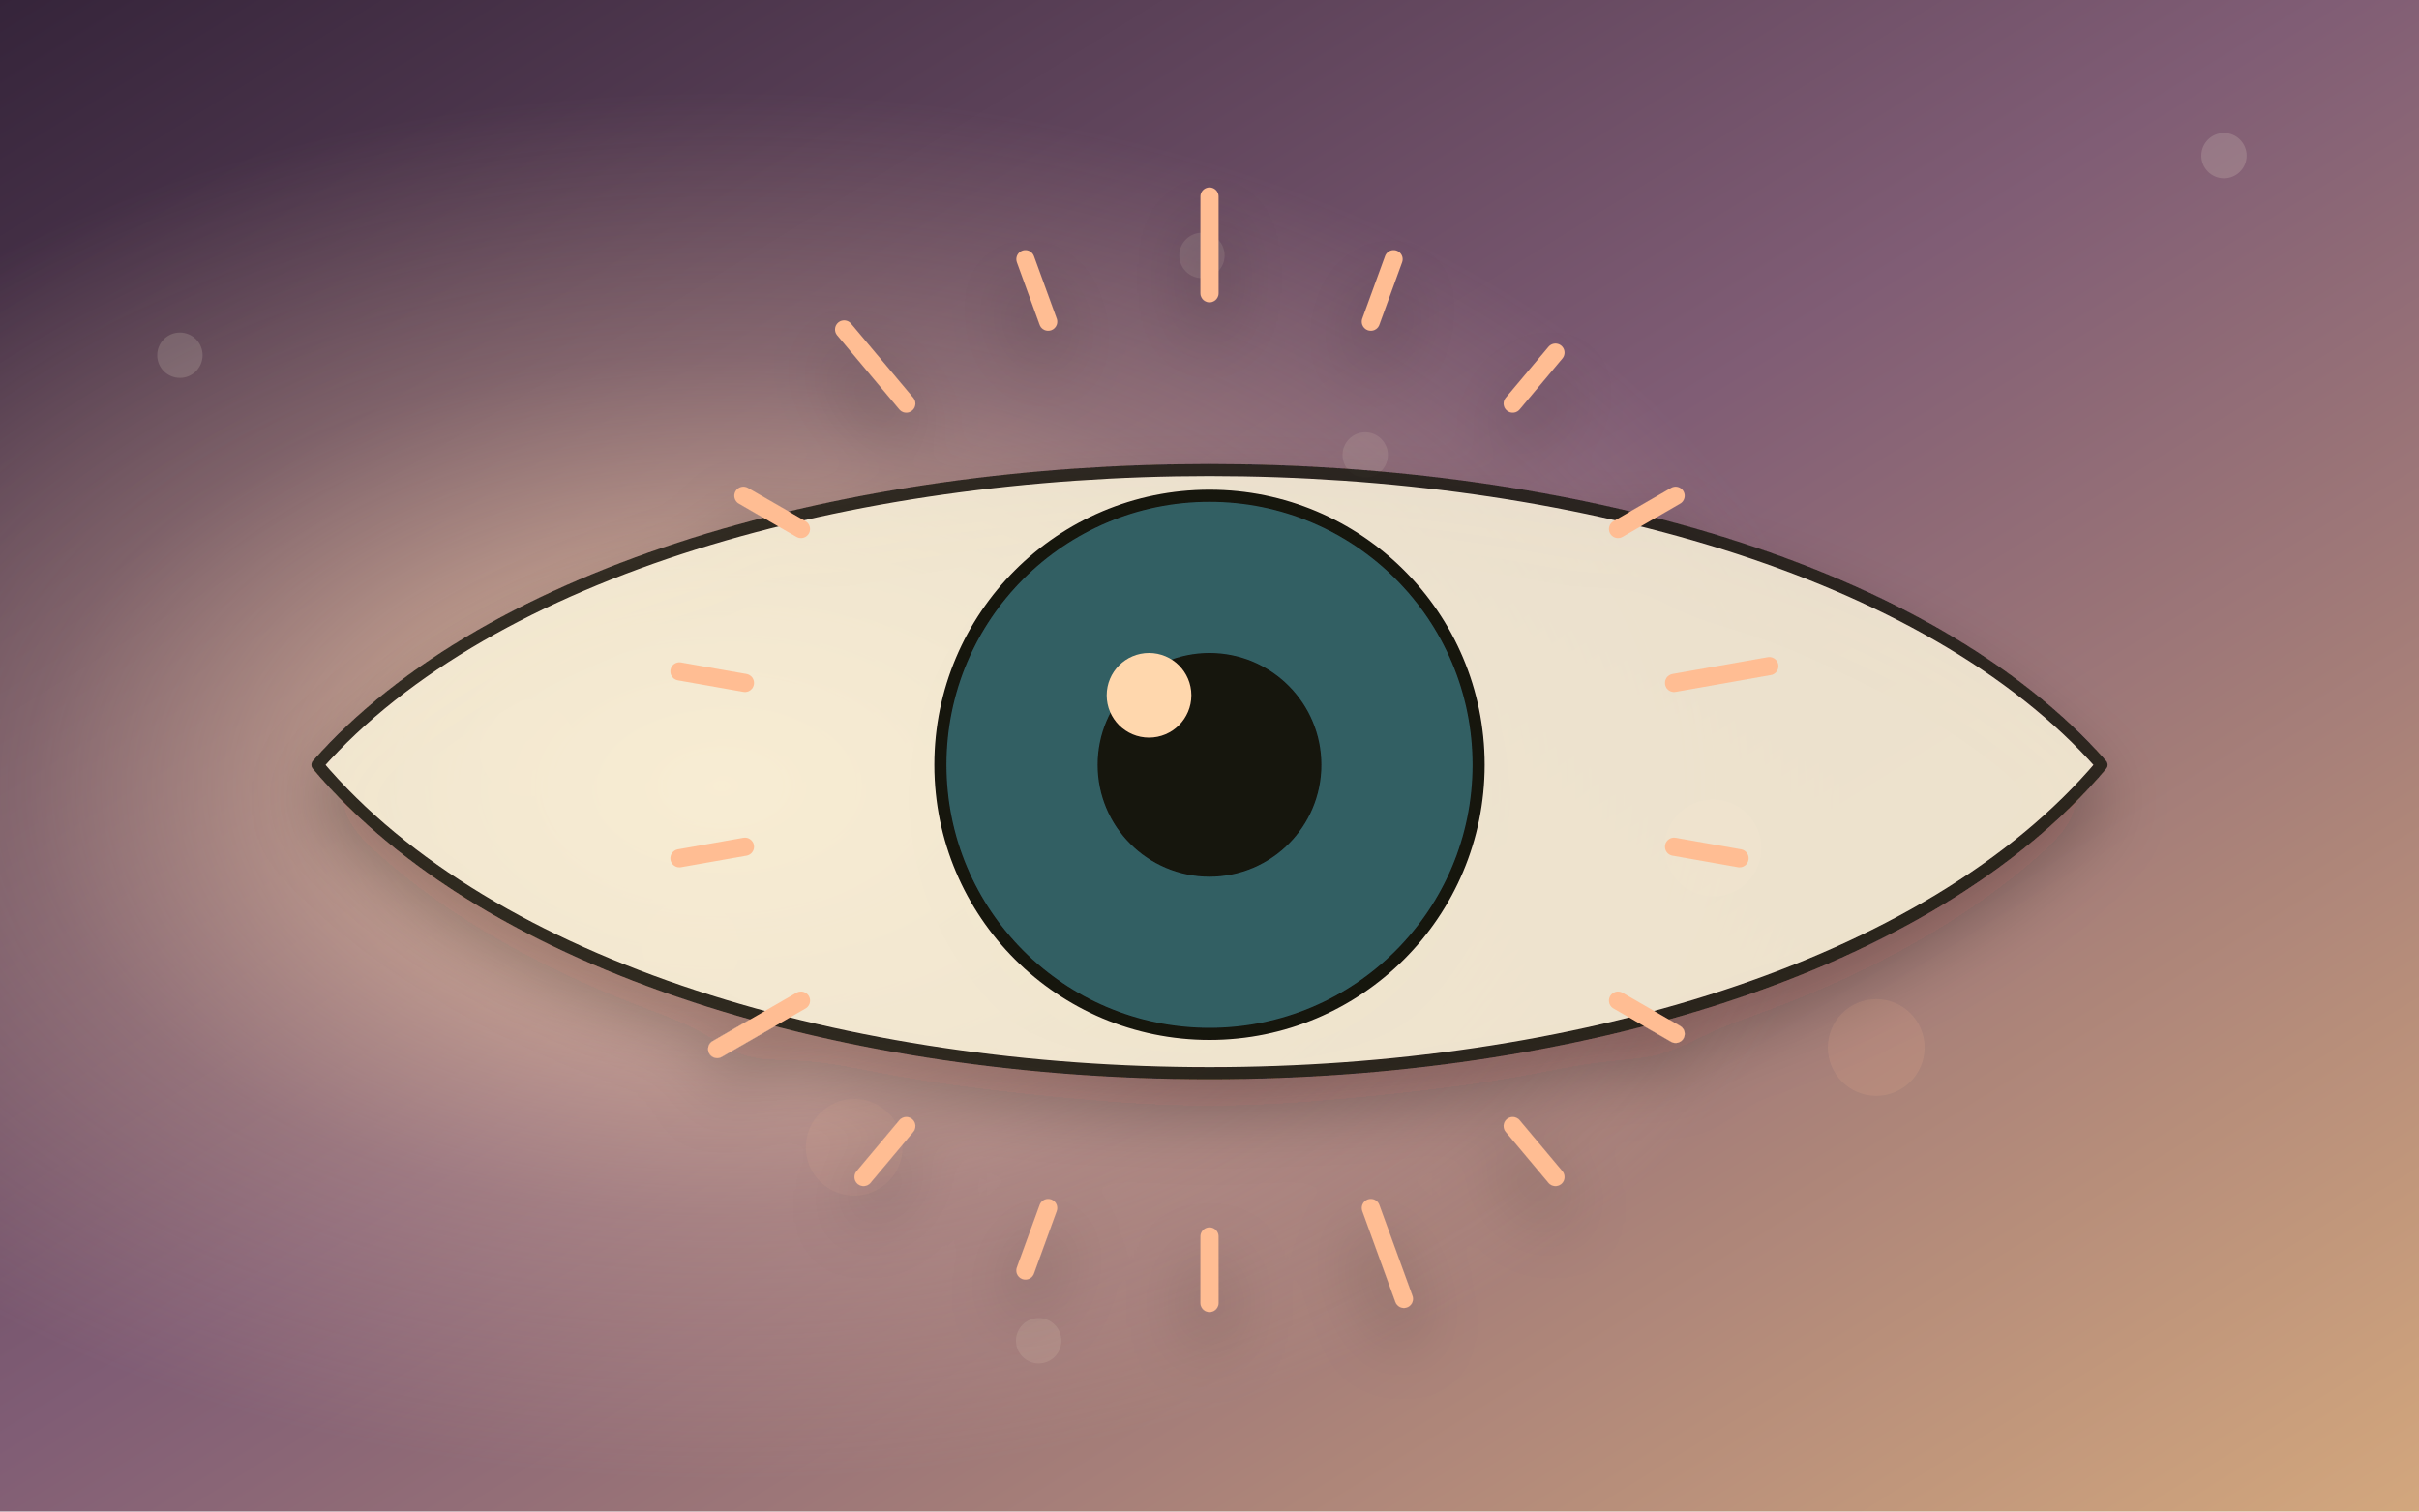
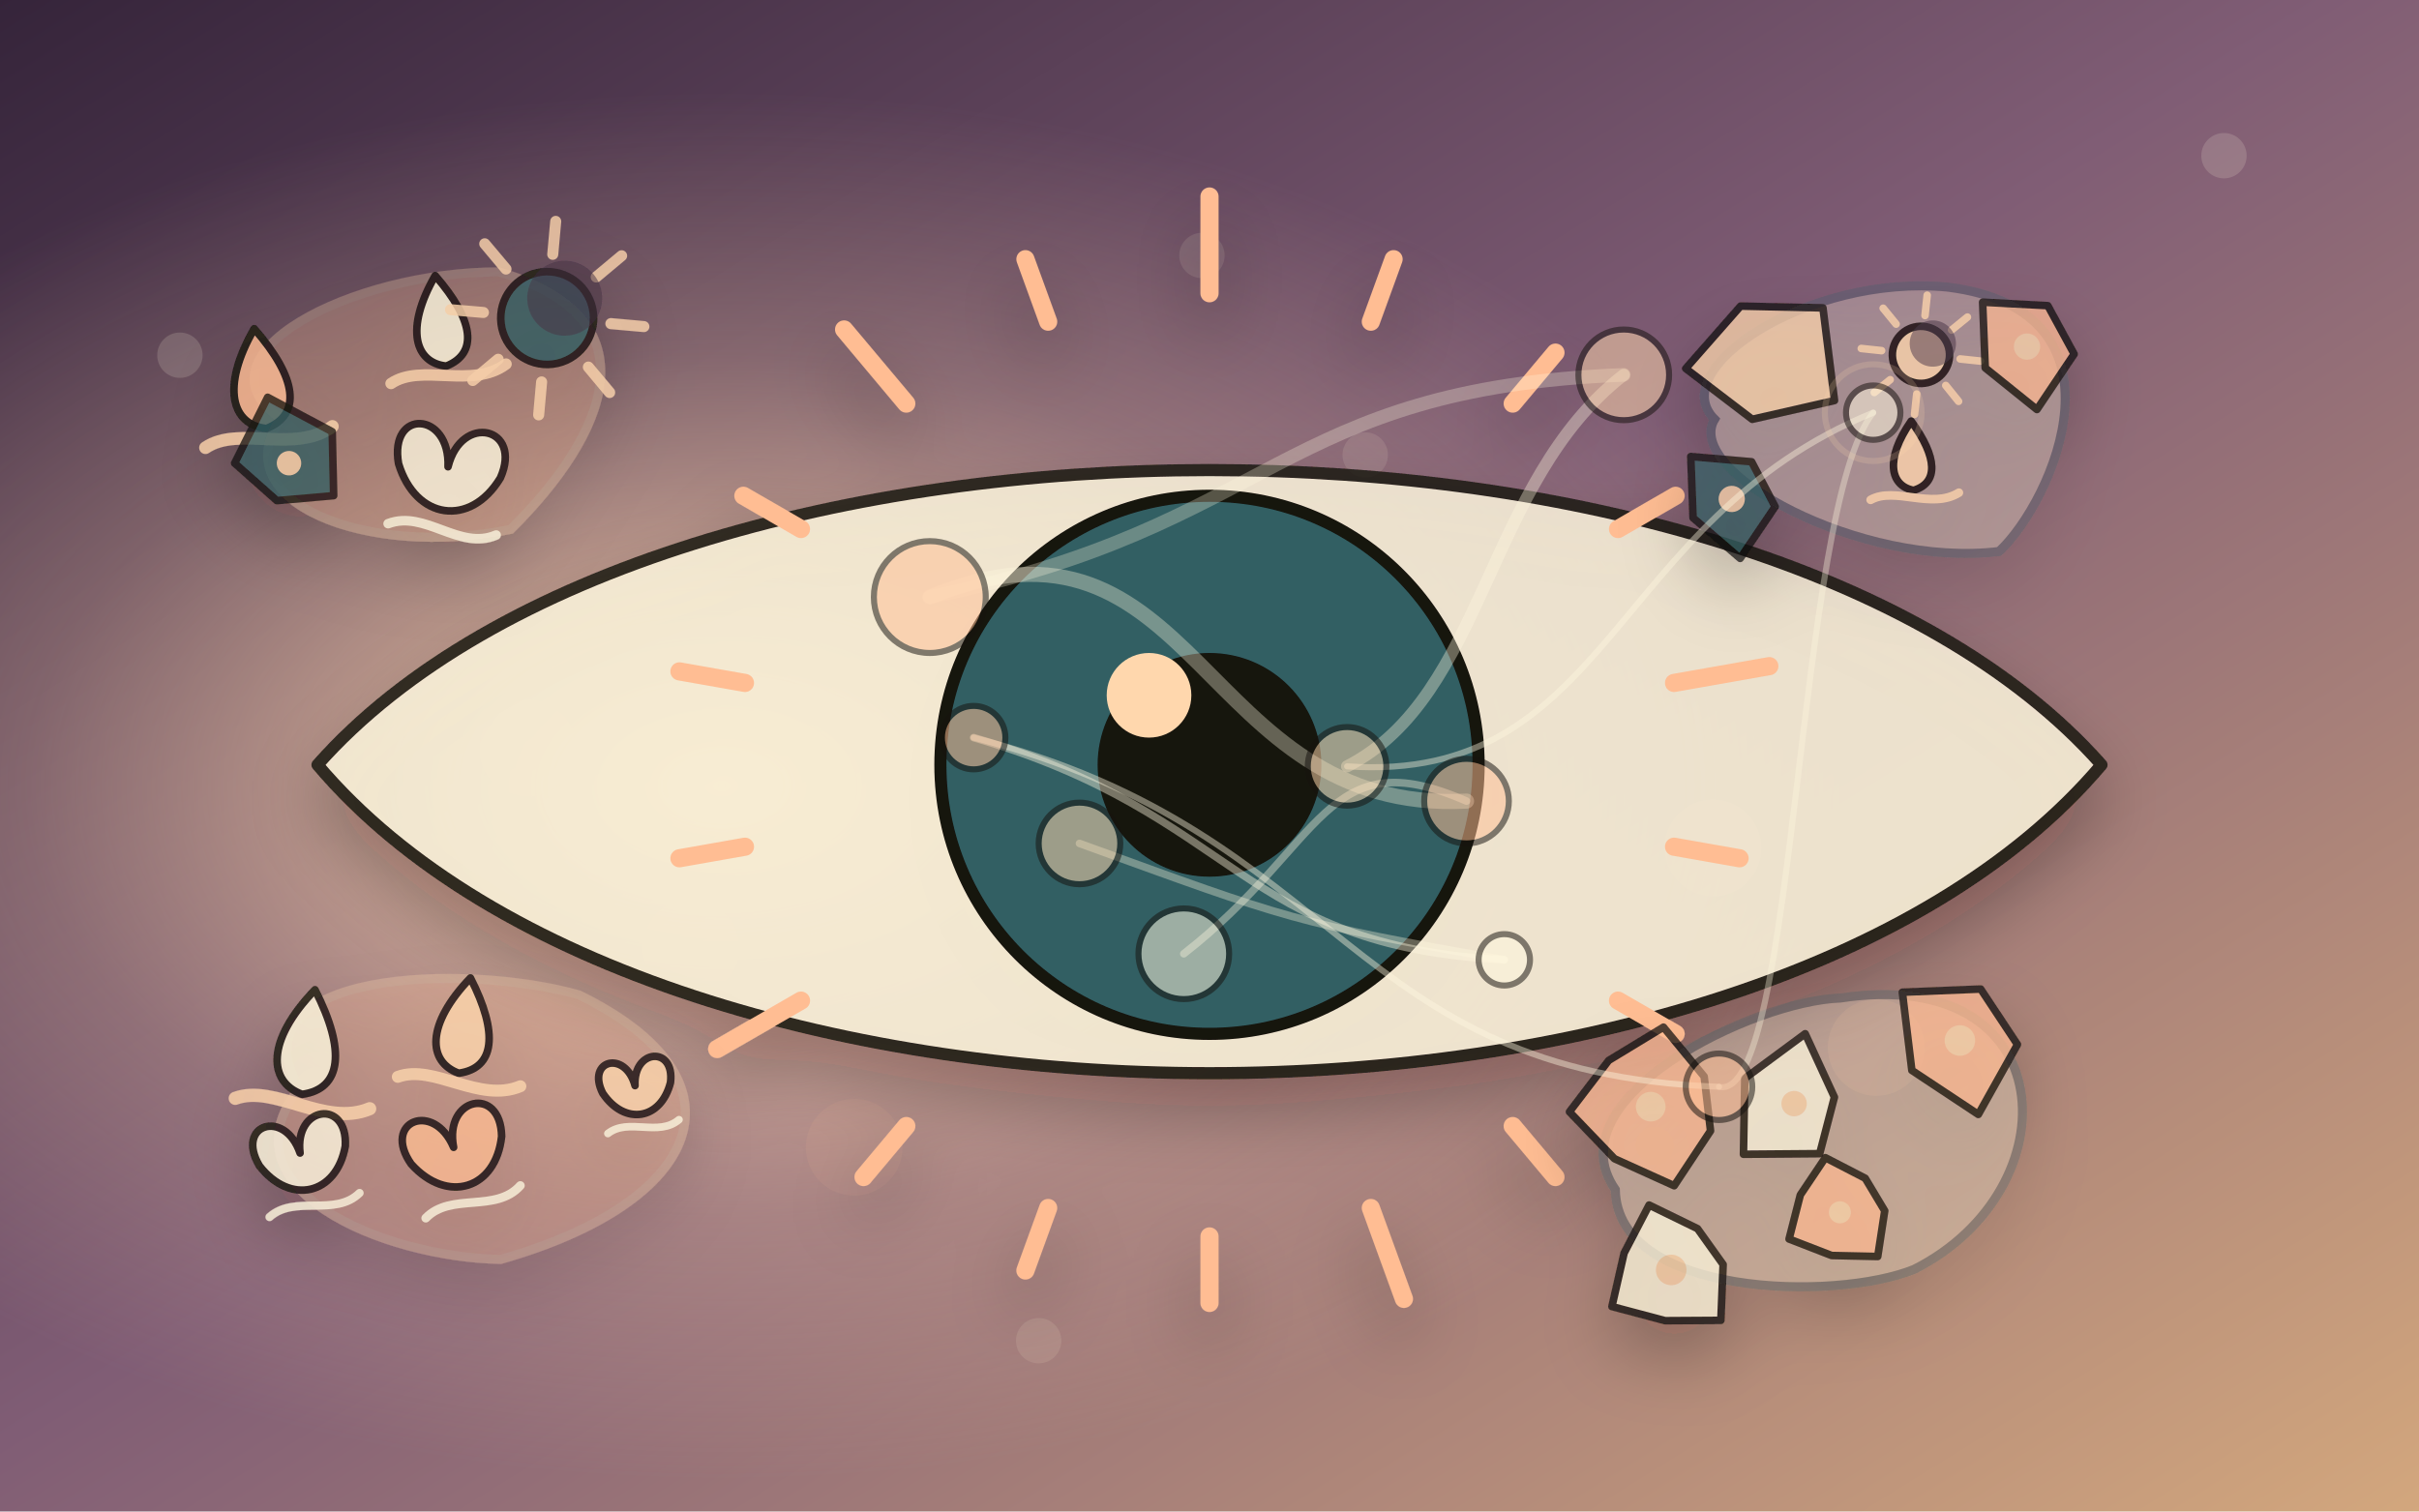
<svg xmlns="http://www.w3.org/2000/svg" width="1600" height="1000" viewBox="0 0 1600 1000" role="img" aria-labelledby="title desc">
  <defs>
    <linearGradient id="posterBg" x1="0" y1="0" x2="1" y2="1">
      <stop offset="0%" stop-color="#35243a" />
      <stop offset="48%" stop-color="#805d75" />
      <stop offset="100%" stop-color="#d3a77d" />
    </linearGradient>
    <radialGradient id="warmGlow" cx="30%" cy="52%" r="46%">
      <stop offset="0%" stop-color="#ffd7ad" stop-opacity=".88" />
      <stop offset="62%" stop-color="#ffd7ad" stop-opacity=".24" />
      <stop offset="100%" stop-color="#ffd7ad" stop-opacity="0" />
    </radialGradient>
    <filter id="posterShadow" x="-20%" y="-20%" width="140%" height="150%">
      <feDropShadow dx="0" dy="22" stdDeviation="22" flood-color="#140d08" flood-opacity=".32" />
    </filter>
    <filter id="hardInk" x="-20%" y="-20%" width="140%" height="150%">
      <feDropShadow dx="6" dy="8" stdDeviation="0" flood-color="#12100c" flood-opacity=".34" />
    </filter>
    <style>
      .ink { stroke: #16120d; stroke-width: 8; stroke-linecap: round; stroke-linejoin: round; }
      .thin { stroke: #16120d; stroke-width: 5; stroke-linecap: round; stroke-linejoin: round; }
    </style>
  </defs>
  <rect width="1600" height="1000" fill="url(#posterBg)" />
  <rect width="1600" height="1000" fill="url(#warmGlow)" />
  <circle cx="565" cy="759" r="32" fill="#ffbd93" opacity="0.08" />
  <circle cx="903" cy="301" r="15" fill="#fff8df" opacity="0.11" />
  <circle cx="1241" cy="693" r="32" fill="#ffbd93" opacity="0.13" />
  <circle cx="119" cy="235" r="15" fill="#fff8df" opacity="0.16" />
  <circle cx="457" cy="627" r="32" fill="#ffbd93" opacity="0.08" />
  <circle cx="795" cy="169" r="15" fill="#fff8df" opacity="0.11" />
  <circle cx="1133" cy="561" r="32" fill="#ffbd93" opacity="0.13" />
  <circle cx="1471" cy="103" r="15" fill="#fff8df" opacity="0.16" />
  <circle cx="349" cy="495" r="32" fill="#ffbd93" opacity="0.08" />
  <circle cx="687" cy="887" r="15" fill="#fff8df" opacity="0.11" />
  <g filter="url(#posterShadow)">
    <g id="poster-body-eye">
      <path d="M210 506 C440 246 1160 246 1390 506 C1160 778 440 778 210 506Z" fill="#fff8df" opacity=".82" class="ink" />
      <circle cx="800" cy="506" r="178" fill="#315f63" class="ink" />
      <circle cx="800" cy="506" r="74" fill="#16120d" />
      <circle cx="760" cy="460" r="28" fill="#ffd7ad" />
      <path d="M800 194 L800 130" stroke="#ffbd93" stroke-width="12" stroke-linecap="round" transform="rotate(0 800 506)" />
      <path d="M800 194 L800 150" stroke="#ffbd93" stroke-width="12" stroke-linecap="round" transform="rotate(20 800 506)" />
      <path d="M800 194 L800 150" stroke="#ffbd93" stroke-width="12" stroke-linecap="round" transform="rotate(40 800 506)" />
      <path d="M800 194 L800 150" stroke="#ffbd93" stroke-width="12" stroke-linecap="round" transform="rotate(60 800 506)" />
      <path d="M800 194 L800 130" stroke="#ffbd93" stroke-width="12" stroke-linecap="round" transform="rotate(80 800 506)" />
      <path d="M800 194 L800 150" stroke="#ffbd93" stroke-width="12" stroke-linecap="round" transform="rotate(100 800 506)" />
      <path d="M800 194 L800 150" stroke="#ffbd93" stroke-width="12" stroke-linecap="round" transform="rotate(120 800 506)" />
      <path d="M800 194 L800 150" stroke="#ffbd93" stroke-width="12" stroke-linecap="round" transform="rotate(140 800 506)" />
      <path d="M800 194 L800 130" stroke="#ffbd93" stroke-width="12" stroke-linecap="round" transform="rotate(160 800 506)" />
      <path d="M800 194 L800 150" stroke="#ffbd93" stroke-width="12" stroke-linecap="round" transform="rotate(180 800 506)" />
      <path d="M800 194 L800 150" stroke="#ffbd93" stroke-width="12" stroke-linecap="round" transform="rotate(200 800 506)" />
      <path d="M800 194 L800 150" stroke="#ffbd93" stroke-width="12" stroke-linecap="round" transform="rotate(220 800 506)" />
      <path d="M800 194 L800 130" stroke="#ffbd93" stroke-width="12" stroke-linecap="round" transform="rotate(240 800 506)" />
      <path d="M800 194 L800 150" stroke="#ffbd93" stroke-width="12" stroke-linecap="round" transform="rotate(260 800 506)" />
      <path d="M800 194 L800 150" stroke="#ffbd93" stroke-width="12" stroke-linecap="round" transform="rotate(280 800 506)" />
      <path d="M800 194 L800 150" stroke="#ffbd93" stroke-width="12" stroke-linecap="round" transform="rotate(300 800 506)" />
      <path d="M800 194 L800 130" stroke="#ffbd93" stroke-width="12" stroke-linecap="round" transform="rotate(320 800 506)" />
      <path d="M800 194 L800 150" stroke="#ffbd93" stroke-width="12" stroke-linecap="round" transform="rotate(340 800 506)" />
    </g>
  </g>
+   <g id="semantic-layer-icons" filter="url(#posterShadow)">
+     <g transform="rotate(-7.0 285.0 265.0)" opacity=".92">
+       <path d="M185.0 265.0 C130.0 216.0 243.0 174.0 340.0 186.0 C440.0 229.0 398.0 301.0 327.0 356.0 C230.0 364.0 140.0 314.0 185.0 265.0Z" fill="#ffbd93" opacity=".28" stroke="#ffd7ad" stroke-width="6" />
+       <g opacity=".86">
+         <path d="M174.8 203.6 C147.9 239.4 152.4 265.0 174.8 270.1 C199.1 263.7 199.1 239.4 174.8 203.6Z" fill="#ffbd93" class="thin" />
+         <path d="M133.2 277.8 C156.9 265.6 191.4 289.3 218.3 274.0" fill="none" stroke="#ffd7ad" stroke-width="8.3" stroke-linecap="round" />
+       </g>
+       <g opacity=".86">
+         <path d="M297.9 183.3 C273.5 215.8 277.6 239.0 297.9 243.6 C319.9 237.8 319.9 215.8 297.9 183.3Z" fill="#fff8df" class="thin" />
+         <path d="M260.2 250.6 C281.7 239.5 313.0 261.0 337.3 247.1" fill="none" stroke="#ffd7ad" stroke-width="7.5" stroke-linecap="round" />
+       </g>
+       <g opacity=".84">
+         <path d="M409.4 229.0 L430.8 233.6" stroke="#ffd7ad" stroke-width="7.3" stroke-linecap="round" />
+         <path d="M391.1 255.7 L403.0 274.1" stroke="#ffd7ad" stroke-width="7.3" stroke-linecap="round" />
+         <path d="M359.2 261.7 L354.6 283.1" stroke="#ffd7ad" stroke-width="7.3" stroke-linecap="round" />
+         <path d="M332.5 243.3 L314.1 255.2" stroke="#ffd7ad" stroke-width="7.3" stroke-linecap="round" />
+         <path d="M326.6 211.4 L305.2 206.9" stroke="#ffd7ad" stroke-width="7.3" stroke-linecap="round" />
+         <path d="M344.9 184.7 L333.0 166.4" stroke="#ffd7ad" stroke-width="7.3" stroke-linecap="round" />
+         <path d="M376.8 178.8 L381.4 157.4" stroke="#ffd7ad" stroke-width="7.3" stroke-linecap="round" />
+         <path d="M403.5 197.2 L421.9 185.3" stroke="#ffd7ad" stroke-width="7.3" stroke-linecap="round" />
+         <circle cx="368.0" cy="220.2" r="30.7" fill="#315f63" class="thin" />
+         <circle cx="381.1" cy="208.6" r="24.8" fill="#35243a" opacity=".5" />
+       </g>
+       <g opacity=".78">
+         <polygon points="213.5,319.6 175.8,318.3 151.1,290.3 178.1,249.7 217.7,277.5" fill="#315f63" class="thin" />
+         <circle cx="186.8" cy="294.7" r="8.1" fill="#ffd7ad" />
+       </g>
+       <g transform="rotate(15 289.9 318.7)" opacity=".84">
+         <path d="M255.9 312.4 C244.5 277.1 284.9 273.3 288.6 309.9 C292.4 273.3 334.0 277.1 323.9 312.4 C308.8 347.7 272.3 347.7 255.9 312.4Z" fill="#fff8df" class="thin" />
+         <path d="M254.6 352.7 C277.3 340.1 303.8 364.0 326.4 350.2" fill="none" stroke="#fff8df" stroke-width="6.3" stroke-linecap="round" />
+       </g>
+     </g>
+     <g transform="rotate(-2.0 1259.0 273.0)" opacity=".92">
+       <path d="M1134.0 273.0 C1102.0 239.0 1199.0 179.0 1291.0 191.0 C1416.0 211.0 1356.0 335.0 1319.0 367.0 C1227.0 375.0 1112.0 307.0 1134.0 273.0Z" fill="#fff8df" opacity=".28" stroke="#315f63" stroke-width="6" />
+       <g opacity=".78">
+         <polygon points="1213.7,263.4 1158.9,273.9 1116.1,238.8 1153.8,198.8 1208.2,201.9" fill="#ffd7ad" class="thin" />
+         <circle cx="1168.5" cy="235.2" r="10.4" fill="#ffd7ad" />
+       </g>
+       <g opacity=".84">
+         <path d="M1297.7 238.8 L1311.1 240.7" stroke="#ffd7ad" stroke-width="5.0" stroke-linecap="round" />
+         <path d="M1287.6 256.0 L1295.7 266.8" stroke="#ffd7ad" stroke-width="5.0" stroke-linecap="round" />
+         <path d="M1268.2 261.0 L1266.3 274.4" stroke="#ffd7ad" stroke-width="5.0" stroke-linecap="round" />
+         <path d="M1251.0 250.9 L1240.2 259.0" stroke="#ffd7ad" stroke-width="5.0" stroke-linecap="round" />
+         <path d="M1246.0 231.5 L1232.6 229.6" stroke="#ffd7ad" stroke-width="5.0" stroke-linecap="round" />
+         <path d="M1256.2 214.3 L1248.0 203.5" stroke="#ffd7ad" stroke-width="5.0" stroke-linecap="round" />
+         <path d="M1275.5 209.3 L1277.4 195.9" stroke="#ffd7ad" stroke-width="5.0" stroke-linecap="round" />
+         <path d="M1292.7 219.5 L1303.5 211.3" stroke="#ffd7ad" stroke-width="5.0" stroke-linecap="round" />
+         <circle cx="1271.9" cy="235.2" r="18.9" fill="#ffd7ad" class="thin" />
+         <circle cx="1280.0" cy="228.0" r="15.3" fill="#35243a" opacity=".5" />
+       </g>
+       <g opacity=".78">
+         <polygon points="1373.2,238.2 1347.3,274.0 1314.1,245.3 1313.9,201.8 1356.9,205.6" fill="#ffbd93" class="thin" />
+         <circle cx="1342.2" cy="232.2" r="8.7" fill="#ffd7ad" />
+       </g>
+       <g opacity=".78">
+         <polygon points="1172.0,332.2 1147.7,365.6 1117.5,337.7 1117.4,297.1 1157.5,302.0" fill="#315f63" class="thin" />
+         <circle cx="1143.5" cy="326.1" r="8.7" fill="#ffd7ad" />
+       </g>
+       <g opacity=".86">
+         <path d="M1263.9 278.8 C1245.4 303.5 1248.5 321.1 1263.9 324.6 C1280.6 320.2 1280.6 303.5 1263.9 278.8Z" fill="#ffd7ad" class="thin" />
+         <path d="M1235.3 329.9 C1251.5 321.5 1275.3 337.8 1293.8 327.2" fill="none" stroke="#ffd7ad" stroke-width="5.7" stroke-linecap="round" />
+       </g>
+     </g>
+     <g transform="rotate(7.0 319.0 735.0)" opacity=".92">
+       <path d="M197.0 735.0 C143.0 663.0 295.0 639.0 373.0 651.0 C495.0 693.0 471.0 777.0 343.0 831.0 C265.0 839.0 153.0 807.0 197.0 735.0Z" fill="#ffbd93" opacity=".28" stroke="#ffd7ad" stroke-width="6" />
+       <g opacity=".86">
+         <path d="M199.4 668.9 C171.2 706.4 175.9 733.2 199.4 738.6 C224.8 731.9 224.8 706.4 199.4 668.9Z" fill="#fff8df" class="thin" />
+         <path d="M155.8 746.6 C180.6 733.9 216.8 758.7 244.9 742.6" fill="none" stroke="#ffd7ad" stroke-width="8.7" stroke-linecap="round" />
+       </g>
+       <g opacity=".86">
+         <path d="M300.5 648.6 C274.9 682.8 279.1 707.2 300.5 712.1 C323.7 706.0 323.7 682.8 300.5 648.6Z" fill="#ffd7ad" class="thin" />
+         <path d="M260.8 719.4 C283.4 707.8 316.3 730.4 342.0 715.7" fill="none" stroke="#ffd7ad" stroke-width="7.9" stroke-linecap="round" />
+       </g>
+       <g transform="rotate(-16 419.6 711.4)" opacity=".84">
+         <path d="M396.9 707.2 C389.4 683.7 416.2 681.2 418.8 705.6 C421.3 681.2 449.0 683.7 442.3 707.2 C432.2 730.8 407.8 730.8 396.9 707.2Z" fill="#ffd7ad" class="thin" />
+         <path d="M396.1 734.1 C411.2 725.7 428.8 741.7 444.0 732.4" fill="none" stroke="#fff8df" stroke-width="5.0" stroke-linecap="round" />
+       </g>
+       <g transform="rotate(-20 206.4 784.1)" opacity=".84">
+         <path d="M177.2 778.7 C167.5 748.4 202.0 745.2 205.3 776.5 C208.5 745.2 244.2 748.4 235.5 778.7 C222.6 808.9 191.2 808.9 177.2 778.7Z" fill="#fff8df" class="thin" />
+         <path d="M176.1 813.2 C195.6 802.4 218.2 823.0 237.7 811.1" fill="none" stroke="#fff8df" stroke-width="5.4" stroke-linecap="round" />
+       </g>
+       <g transform="rotate(-24 307.5 768.1)" opacity=".84">
+         <path d="M276.2 762.3 C265.7 729.8 302.8 726.3 306.3 760.0 C309.8 726.3 348.1 729.8 338.8 762.3 C324.9 794.8 291.2 794.8 276.2 762.3Z" fill="#ffbd93" class="thin" />
+         <path d="M275.0 799.4 C295.9 787.8 320.2 809.8 341.1 797.1" fill="none" stroke="#fff8df" stroke-width="5.8" stroke-linecap="round" />
+       </g>
+     </g>
+     <g transform="rotate(-14.0 1213.0 751.0)" opacity=".92">
+       <path d="M1064.0 751.0 C1038.0 682.0 1183.0 652.0 1239.0 664.0 C1388.0 678.0 1358.0 824.0 1243.0 850.0 C1187.0 858.0 1048.0 820.0 1064.0 751.0Z" fill="#fff8df" opacity=".28" stroke="#315f63" stroke-width="6" />
+       <g opacity=".78">
+         <polygon points="1134.5,728.5 1102.4,757.9 1068.4,731.0 1047.0,693.7 1080.4,667.0 1120.9,654.4 1139.1,692.6" fill="#ffbd93" class="thin" />
+         <circle cx="1100.0" cy="703.4" r="9.8" fill="#ffd7ad" />
+       </g>
+       <g opacity=".78">
+         <polygon points="1219.4,726.7 1200.9,760.6 1151.9,748.8 1164.9,700.3 1210.8,681.3" fill="#fff8df" class="thin" />
+         <circle cx="1192.5" cy="724.4" r="8.4" fill="#ffd7ad" />
+       </g>
+       <g opacity=".78">
+         <polygon points="1345.3,722.2 1309.0,760.8 1273.4,721.9 1279.8,670.2 1330.6,680.7" fill="#ffbd93" class="thin" />
+         <circle cx="1309.0" cy="710.4" r="10.1" fill="#ffd7ad" />
+       </g>
+       <g opacity=".78">
+         <polygon points="1121.2,816.3 1110.8,851.8 1075.0,843.1 1043.1,825.5 1059.5,793.1 1083.2,766.3 1110.5,789.2" fill="#fff8df" class="thin" />
+         <circle cx="1087.0" cy="811.5" r="10.1" fill="#ffd7ad" />
+       </g>
+       <g opacity=".78">
+         <polygon points="1233.5,807.7 1221.7,835.9 1192.3,827.9 1167.6,810.5 1181.9,784.0 1203.9,764.1 1226.2,783.7" fill="#ffbd93" class="thin" />
+         <circle cx="1204.5" cy="801.5" r="7.3" fill="#ffd7ad" />
+       </g>
+     </g>
+   </g>
+   <g id="root-constellation">
+     <path d="M783.0 631.0 C876.5 558.0 876.5 489.0 970.0 530.0" fill="none" stroke="#fff8df" stroke-width="5" stroke-linecap="round" opacity="0.38" />
+     <path d="M970.0 530.0 C792.5 539.0 792.5 322.0 615.0 395.0" fill="none" stroke="#fff8df" stroke-width="10" stroke-linecap="round" opacity="0.34" />
+     <path d="M615.0 395.0 C844.5 348.0 844.5 257.0 1074.0 248.0" fill="none" stroke="#fff8df" stroke-width="9" stroke-linecap="round" opacity="0.28" />
+     <path d="M1074.0 248.0 C982.5 319.0 982.5 460.0 891.0 507.0" fill="none" stroke="#fff8df" stroke-width="8" stroke-linecap="round" opacity="0.36" />
+     <path d="M891.0 507.0 C1065.0 519.0 1065.0 344.0 1239.0 273.0" fill="none" stroke="#fff8df" stroke-width="4" stroke-linecap="round" opacity="0.41" />
+     <path d="M1239.0 273.0 C1188.0 336.0 1188.0 731.0 1137.0 719.0" fill="none" stroke="#fff8df" stroke-width="4" stroke-linecap="round" opacity="0.35" />
+     <path d="M1137.0 719.0 C890.5 710.0 890.5 551.0 644.0 488.0" fill="none" stroke="#fff8df" stroke-width="4" stroke-linecap="round" opacity="0.42" />
+     <path d="M644.0 488.0 C819.5 539.0 819.5 626.0 995.0 635.0" fill="none" stroke="#fff8df" stroke-width="5" stroke-linecap="round" opacity="0.42" />
+     <path d="M995.0 635.0 C854.5 610.0 854.5 609.0 714.0 558.0" fill="none" stroke="#fff8df" stroke-width="5" stroke-linecap="round" opacity="0.34" />
+     <circle cx="783.0" cy="631.0" r="30" fill="#fff8df" opacity=".52" stroke="#16120d" stroke-width="4" />
+     <circle cx="970.0" cy="530.0" r="28" fill="#ffbd93" opacity=".52" stroke="#16120d" stroke-width="4" />
+     <circle cx="615.0" cy="395.0" r="37" fill="#ffbd93" opacity=".52" stroke="#16120d" stroke-width="4" />
+     <circle cx="1074.0" cy="248.0" r="30" fill="#ffd7ad" opacity=".52" stroke="#16120d" stroke-width="4" />
+     <circle cx="891.0" cy="507.0" r="26" fill="#ffd7ad" opacity=".52" stroke="#16120d" stroke-width="4" />
+     <circle cx="1239.0" cy="273.0" r="18" fill="#fff8df" opacity=".52" stroke="#16120d" stroke-width="4" />
+     <circle cx="1239.0" cy="273.0" r="32" fill="none" stroke="#ffd7ad" stroke-width="4" opacity=".18" />
+     <circle cx="1137.0" cy="719.0" r="22" fill="#ffbd93" opacity=".52" stroke="#16120d" stroke-width="4" />
+     <circle cx="644.0" cy="488.0" r="21" fill="#ffbd93" opacity=".52" stroke="#16120d" stroke-width="4" />
+     <circle cx="995.0" cy="635.0" r="17" fill="#fff8df" opacity=".52" stroke="#16120d" stroke-width="4" />
+     <circle cx="714.0" cy="558.0" r="27" fill="#ffd7ad" opacity=".52" stroke="#16120d" stroke-width="4" />
+   </g>
</svg>
